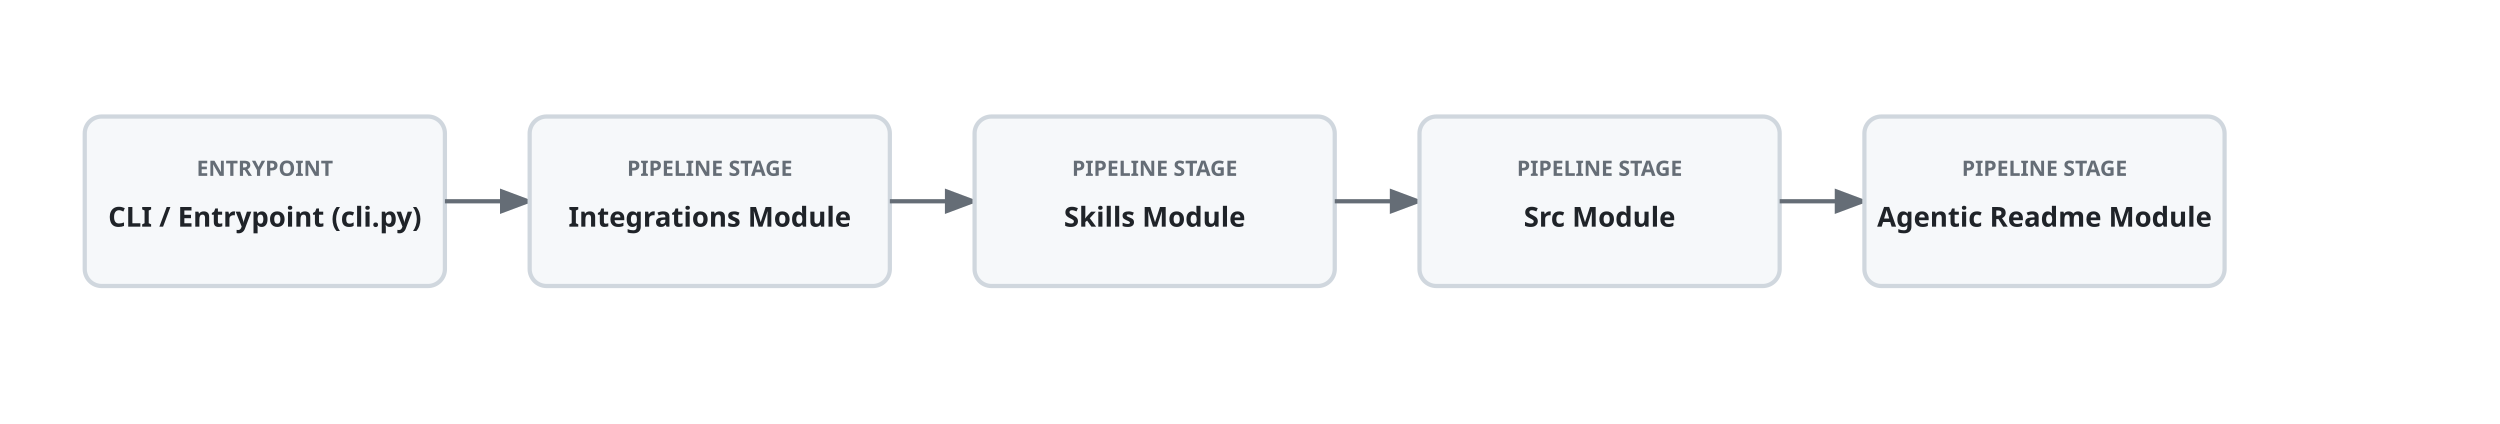
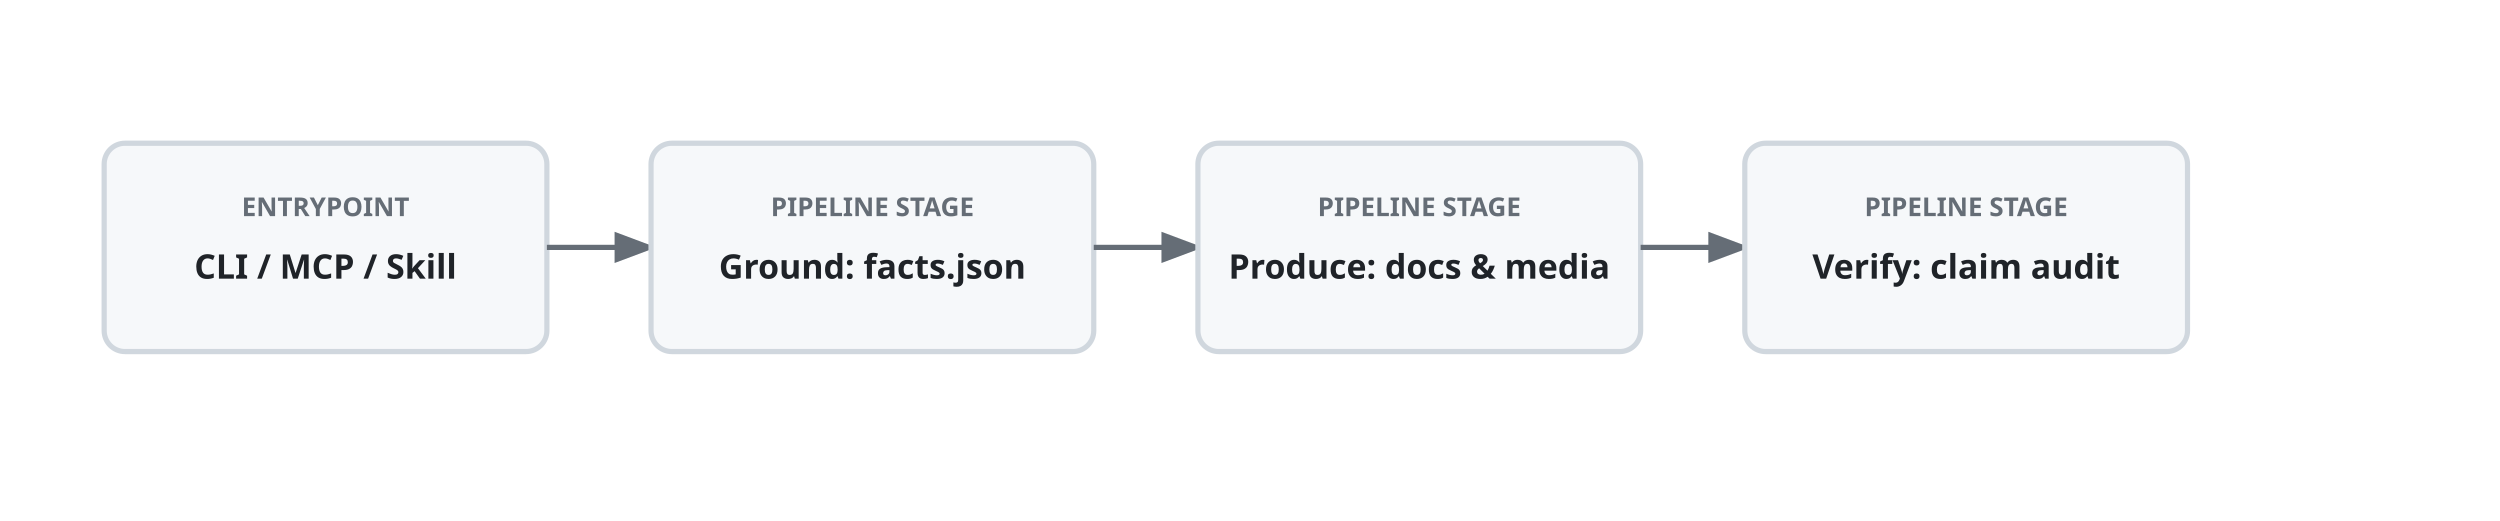
- <svg xmlns="http://www.w3.org/2000/svg" viewBox="0 0 1180 200" width="100%" height="200" style="background-color: #ffffff;">
+ <svg xmlns="http://www.w3.org/2000/svg" viewBox="0 0 960 200" width="100%" height="200" style="background-color: #ffffff;">
  <defs>
    <marker id="arrowhead" markerWidth="8" markerHeight="6" refX="7" refY="3" orient="auto">
      <polygon points="0 0, 8 3, 0 6" fill="#656d76" />
    </marker>
  </defs>
  <rect x="40" y="55" width="170" height="80" rx="8" fill="#f6f8fa" stroke="#d0d7de" stroke-width="2" />
  <text x="125.0" y="83" font-size="10" font-family="system-ui, sans-serif" font-weight="600" fill="#656d76" text-anchor="middle">ENTRYPOINT</text>
-   <text x="125.0" y="107" font-size="13" font-family="system-ui, sans-serif" font-weight="bold" fill="#1f2328" text-anchor="middle">CLI / Entrypoint (cli.py)</text>
+   <text x="125.0" y="107" font-size="13" font-family="system-ui, sans-serif" font-weight="bold" fill="#1f2328" text-anchor="middle">CLI / MCP / Skill</text>
  <line x1="210" y1="95.0" x2="250" y2="95.0" stroke="#656d76" stroke-width="2" marker-end="url(#arrowhead)" />
  <rect x="250" y="55" width="170" height="80" rx="8" fill="#f6f8fa" stroke="#d0d7de" stroke-width="2" />
  <text x="335.0" y="83" font-size="10" font-family="system-ui, sans-serif" font-weight="600" fill="#656d76" text-anchor="middle">PIPELINE STAGE</text>
-   <text x="335.0" y="107" font-size="13" font-family="system-ui, sans-serif" font-weight="bold" fill="#1f2328" text-anchor="middle">Integrations Module</text>
+   <text x="335.0" y="107" font-size="13" font-family="system-ui, sans-serif" font-weight="bold" fill="#1f2328" text-anchor="middle">Ground: facts.json</text>
  <line x1="420" y1="95.0" x2="460" y2="95.0" stroke="#656d76" stroke-width="2" marker-end="url(#arrowhead)" />
  <rect x="460" y="55" width="170" height="80" rx="8" fill="#f6f8fa" stroke="#d0d7de" stroke-width="2" />
  <text x="545.0" y="83" font-size="10" font-family="system-ui, sans-serif" font-weight="600" fill="#656d76" text-anchor="middle">PIPELINE STAGE</text>
-   <text x="545.0" y="107" font-size="13" font-family="system-ui, sans-serif" font-weight="bold" fill="#1f2328" text-anchor="middle">Skills Module</text>
+   <text x="545.0" y="107" font-size="13" font-family="system-ui, sans-serif" font-weight="bold" fill="#1f2328" text-anchor="middle">Produce: docs &amp; media</text>
  <line x1="630" y1="95.0" x2="670" y2="95.0" stroke="#656d76" stroke-width="2" marker-end="url(#arrowhead)" />
  <rect x="670" y="55" width="170" height="80" rx="8" fill="#f6f8fa" stroke="#d0d7de" stroke-width="2" />
  <text x="755.0" y="83" font-size="10" font-family="system-ui, sans-serif" font-weight="600" fill="#656d76" text-anchor="middle">PIPELINE STAGE</text>
-   <text x="755.0" y="107" font-size="13" font-family="system-ui, sans-serif" font-weight="bold" fill="#1f2328" text-anchor="middle">Src Module</text>
-   <line x1="840" y1="95.0" x2="880" y2="95.0" stroke="#656d76" stroke-width="2" marker-end="url(#arrowhead)" />
-   <rect x="880" y="55" width="170" height="80" rx="8" fill="#f6f8fa" stroke="#d0d7de" stroke-width="2" />
-   <text x="965.0" y="83" font-size="10" font-family="system-ui, sans-serif" font-weight="600" fill="#656d76" text-anchor="middle">PIPELINE STAGE</text>
-   <text x="965.0" y="107" font-size="13" font-family="system-ui, sans-serif" font-weight="bold" fill="#1f2328" text-anchor="middle">Agentic Readme Module</text>
+   <text x="755.0" y="107" font-size="13" font-family="system-ui, sans-serif" font-weight="bold" fill="#1f2328" text-anchor="middle">Verify: claim audit</text>
</svg>
